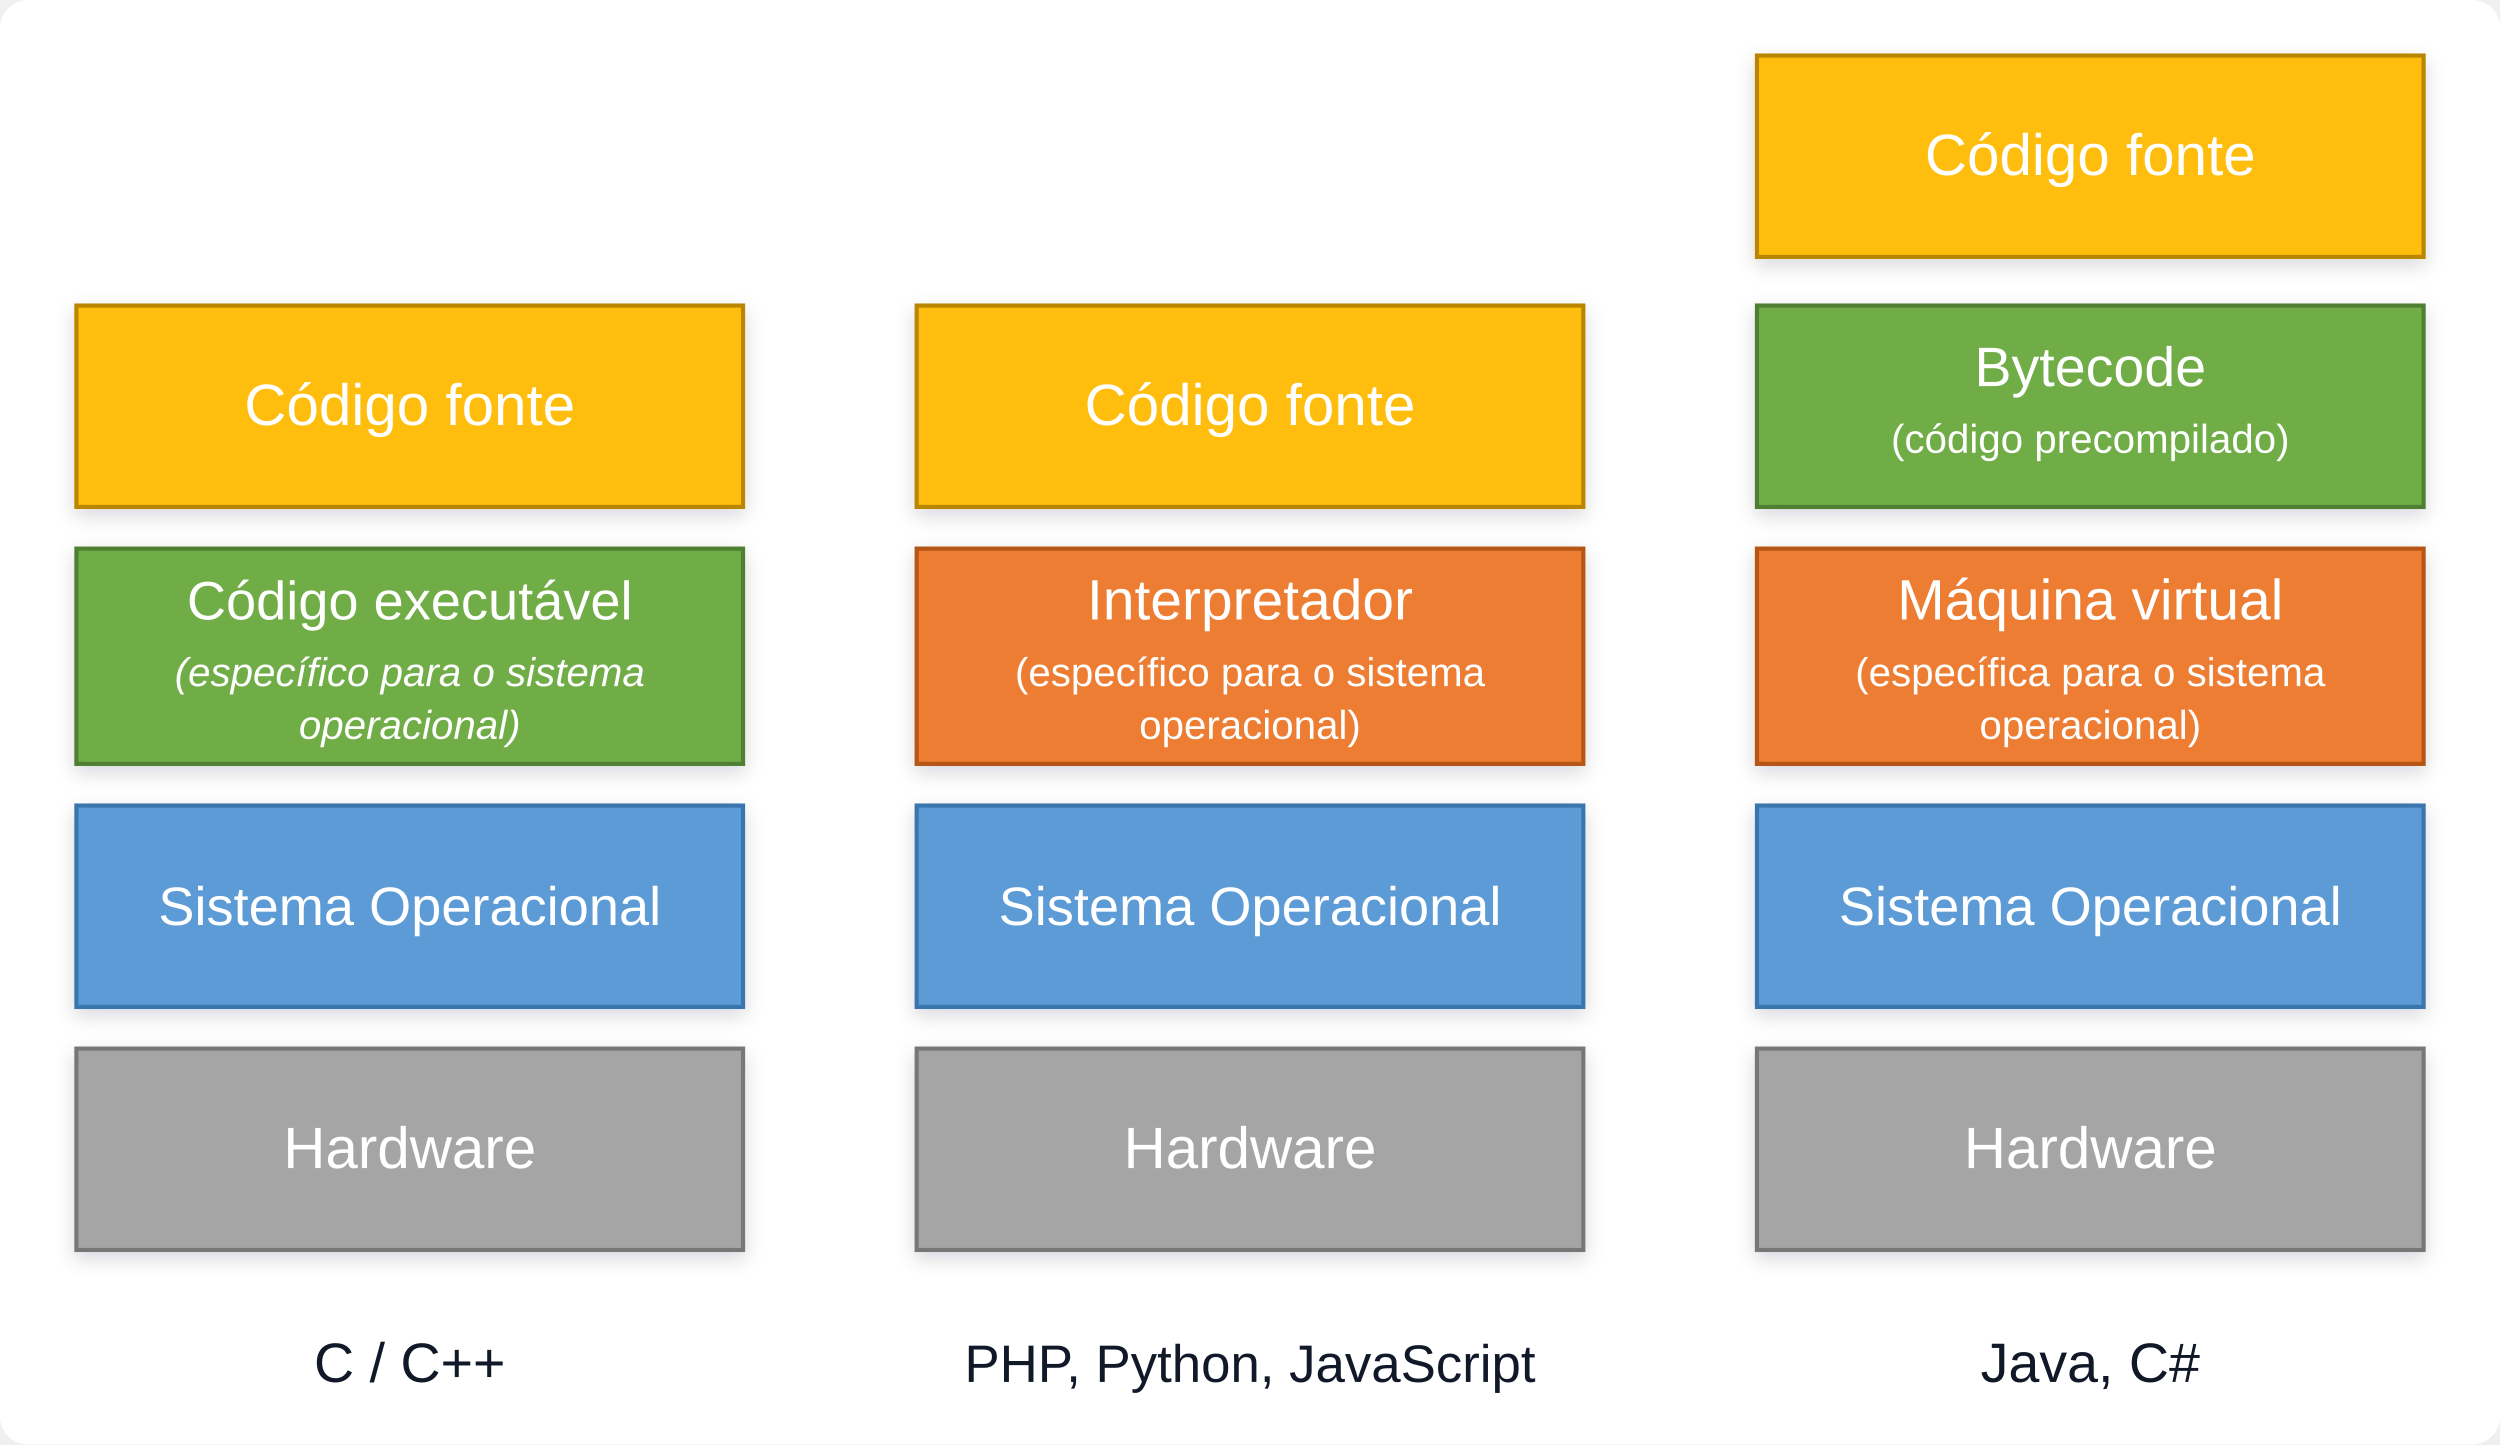
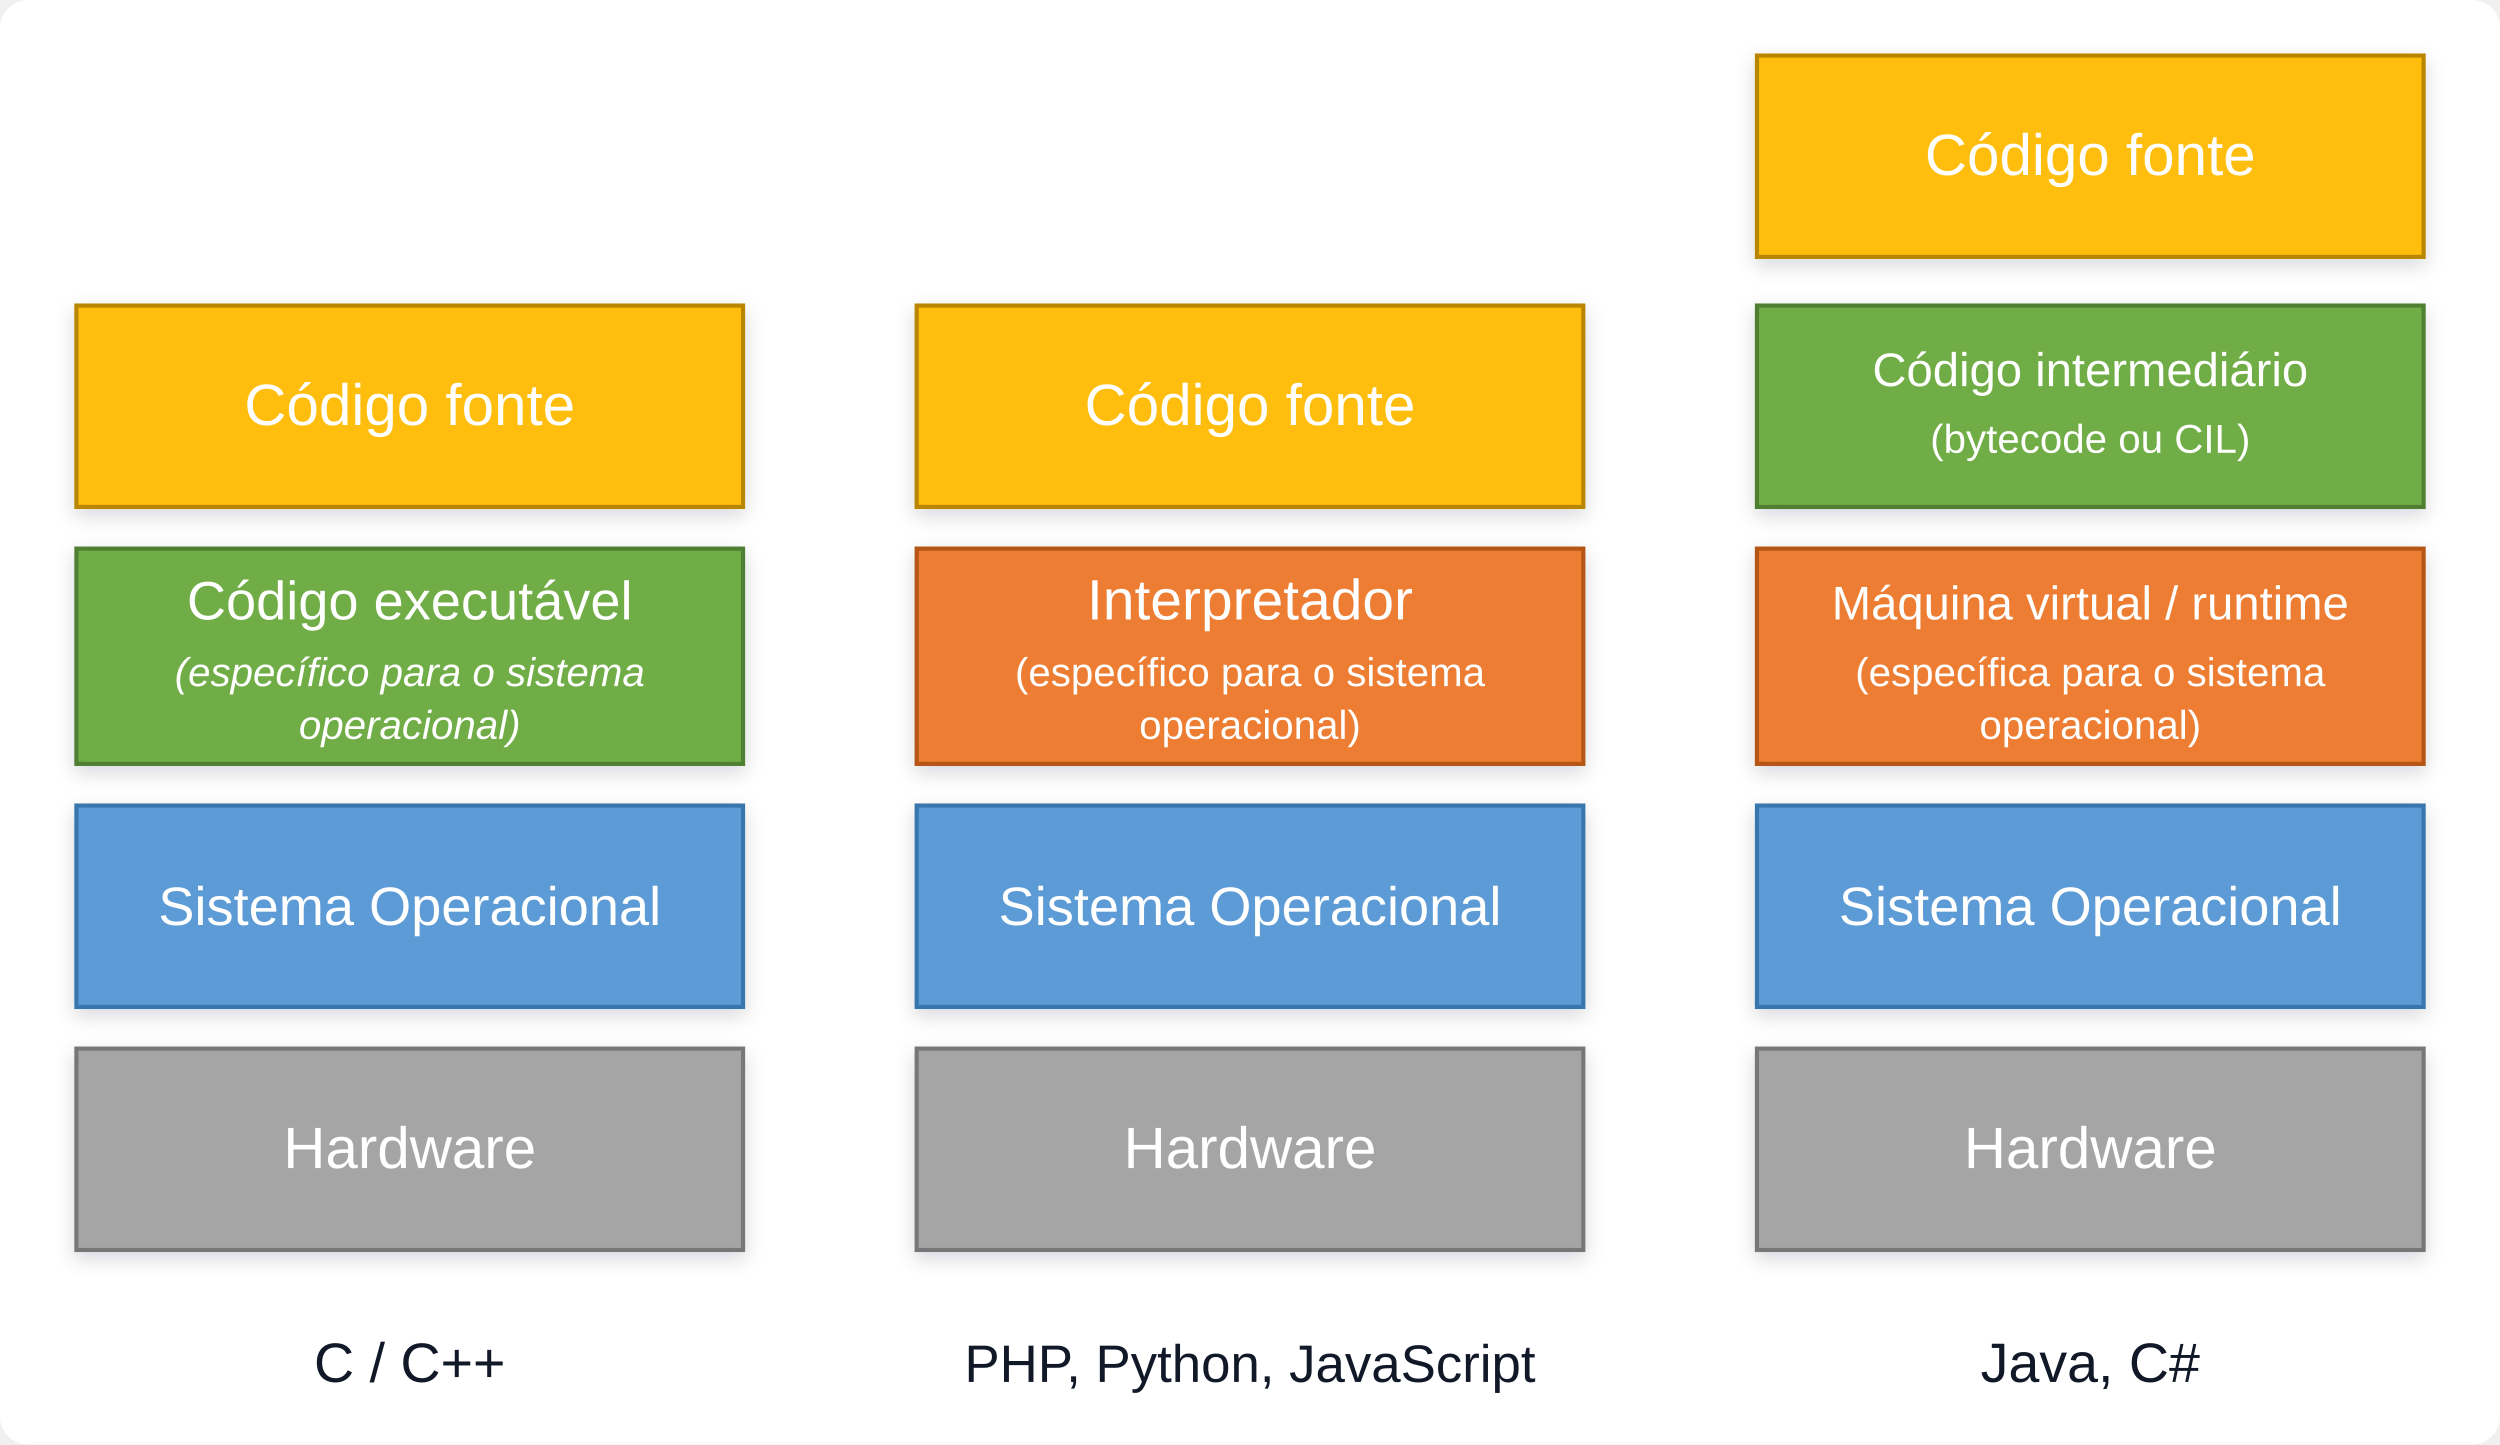
<svg xmlns="http://www.w3.org/2000/svg" viewBox="0 0 1800 1040" role="img" aria-labelledby="title description">
  <defs>
    <filter id="shadow" x="-10%" y="-10%" width="120%" height="125%">
      <feDropShadow dx="0" dy="5" stdDeviation="7" flood-color="#111827" flood-opacity="0.16" />
    </filter>
  </defs>
  <rect width="1800" height="1040" rx="20" fill="#ffffff" />
  <g font-family="Arial, Helvetica, sans-serif" text-anchor="middle">
    <g filter="url(#shadow)">
      <rect x="55" y="220" width="480" height="145" fill="#ffbd0a" stroke="#b88600" stroke-width="3" />
      <rect x="55" y="395" width="480" height="155" fill="#70ad47" stroke="#4f7f30" stroke-width="3" />
      <rect x="55" y="580" width="480" height="145" fill="#5b9bd5" stroke="#3776ad" stroke-width="3" />
      <rect x="55" y="755" width="480" height="145" fill="#a5a5a5" stroke="#777777" stroke-width="3" />
    </g>
    <g fill="#ffffff">
      <text x="295" y="306" font-size="42">Código fonte</text>
      <text x="295" y="446" font-size="39">Código executável</text>
      <text x="295" y="494" font-size="29" font-style="italic">(específico para o sistema</text>
      <text x="295" y="532" font-size="29" font-style="italic">operacional)</text>
      <text x="295" y="666" font-size="39">Sistema Operacional</text>
      <text x="295" y="841" font-size="42">Hardware</text>
    </g>
    <text x="295" y="995" fill="#111827" font-size="40">C / C++</text>
    <g filter="url(#shadow)">
      <rect x="660" y="220" width="480" height="145" fill="#ffbd0a" stroke="#b88600" stroke-width="3" />
      <rect x="660" y="395" width="480" height="155" fill="#ed7d31" stroke="#b55418" stroke-width="3" />
      <rect x="660" y="580" width="480" height="145" fill="#5b9bd5" stroke="#3776ad" stroke-width="3" />
      <rect x="660" y="755" width="480" height="145" fill="#a5a5a5" stroke="#777777" stroke-width="3" />
    </g>
    <g fill="#ffffff">
      <text x="900" y="306" font-size="42">Código fonte</text>
      <text x="900" y="446" font-size="41">Interpretador</text>
      <text x="900" y="494" font-size="29">(específico para o sistema</text>
      <text x="900" y="532" font-size="29">operacional)</text>
      <text x="900" y="666" font-size="39">Sistema Operacional</text>
      <text x="900" y="841" font-size="42">Hardware</text>
    </g>
    <text x="900" y="995" fill="#111827" font-size="38">PHP, Python, JavaScript</text>
    <g filter="url(#shadow)">
      <rect x="1265" y="40" width="480" height="145" fill="#ffbd0a" stroke="#b88600" stroke-width="3" />
      <rect x="1265" y="220" width="480" height="145" fill="#70ad47" stroke="#4f7f30" stroke-width="3" />
      <rect x="1265" y="395" width="480" height="155" fill="#ed7d31" stroke="#b55418" stroke-width="3" />
      <rect x="1265" y="580" width="480" height="145" fill="#5b9bd5" stroke="#3776ad" stroke-width="3" />
      <rect x="1265" y="755" width="480" height="145" fill="#a5a5a5" stroke="#777777" stroke-width="3" />
    </g>
    <g fill="#ffffff">
      <text x="1505" y="126" font-size="42">Código fonte</text>
-       <text x="1505" y="278" font-size="40">Bytecode</text>
-       <text x="1505" y="326" font-size="29">(código precompilado)</text>
-       <text x="1505" y="446" font-size="41">Máquina virtual</text>
+       <text x="1505" y="278" font-size="34">Código intermediário</text>
+       <text x="1505" y="326" font-size="29">(bytecode ou CIL)</text>
+       <text x="1505" y="446" font-size="34">Máquina virtual / runtime</text>
      <text x="1505" y="494" font-size="29">(específica para o sistema</text>
      <text x="1505" y="532" font-size="29">operacional)</text>
      <text x="1505" y="666" font-size="39">Sistema Operacional</text>
      <text x="1505" y="841" font-size="42">Hardware</text>
    </g>
    <text x="1505" y="995" fill="#111827" font-size="40">Java, C#</text>
  </g>
</svg>
